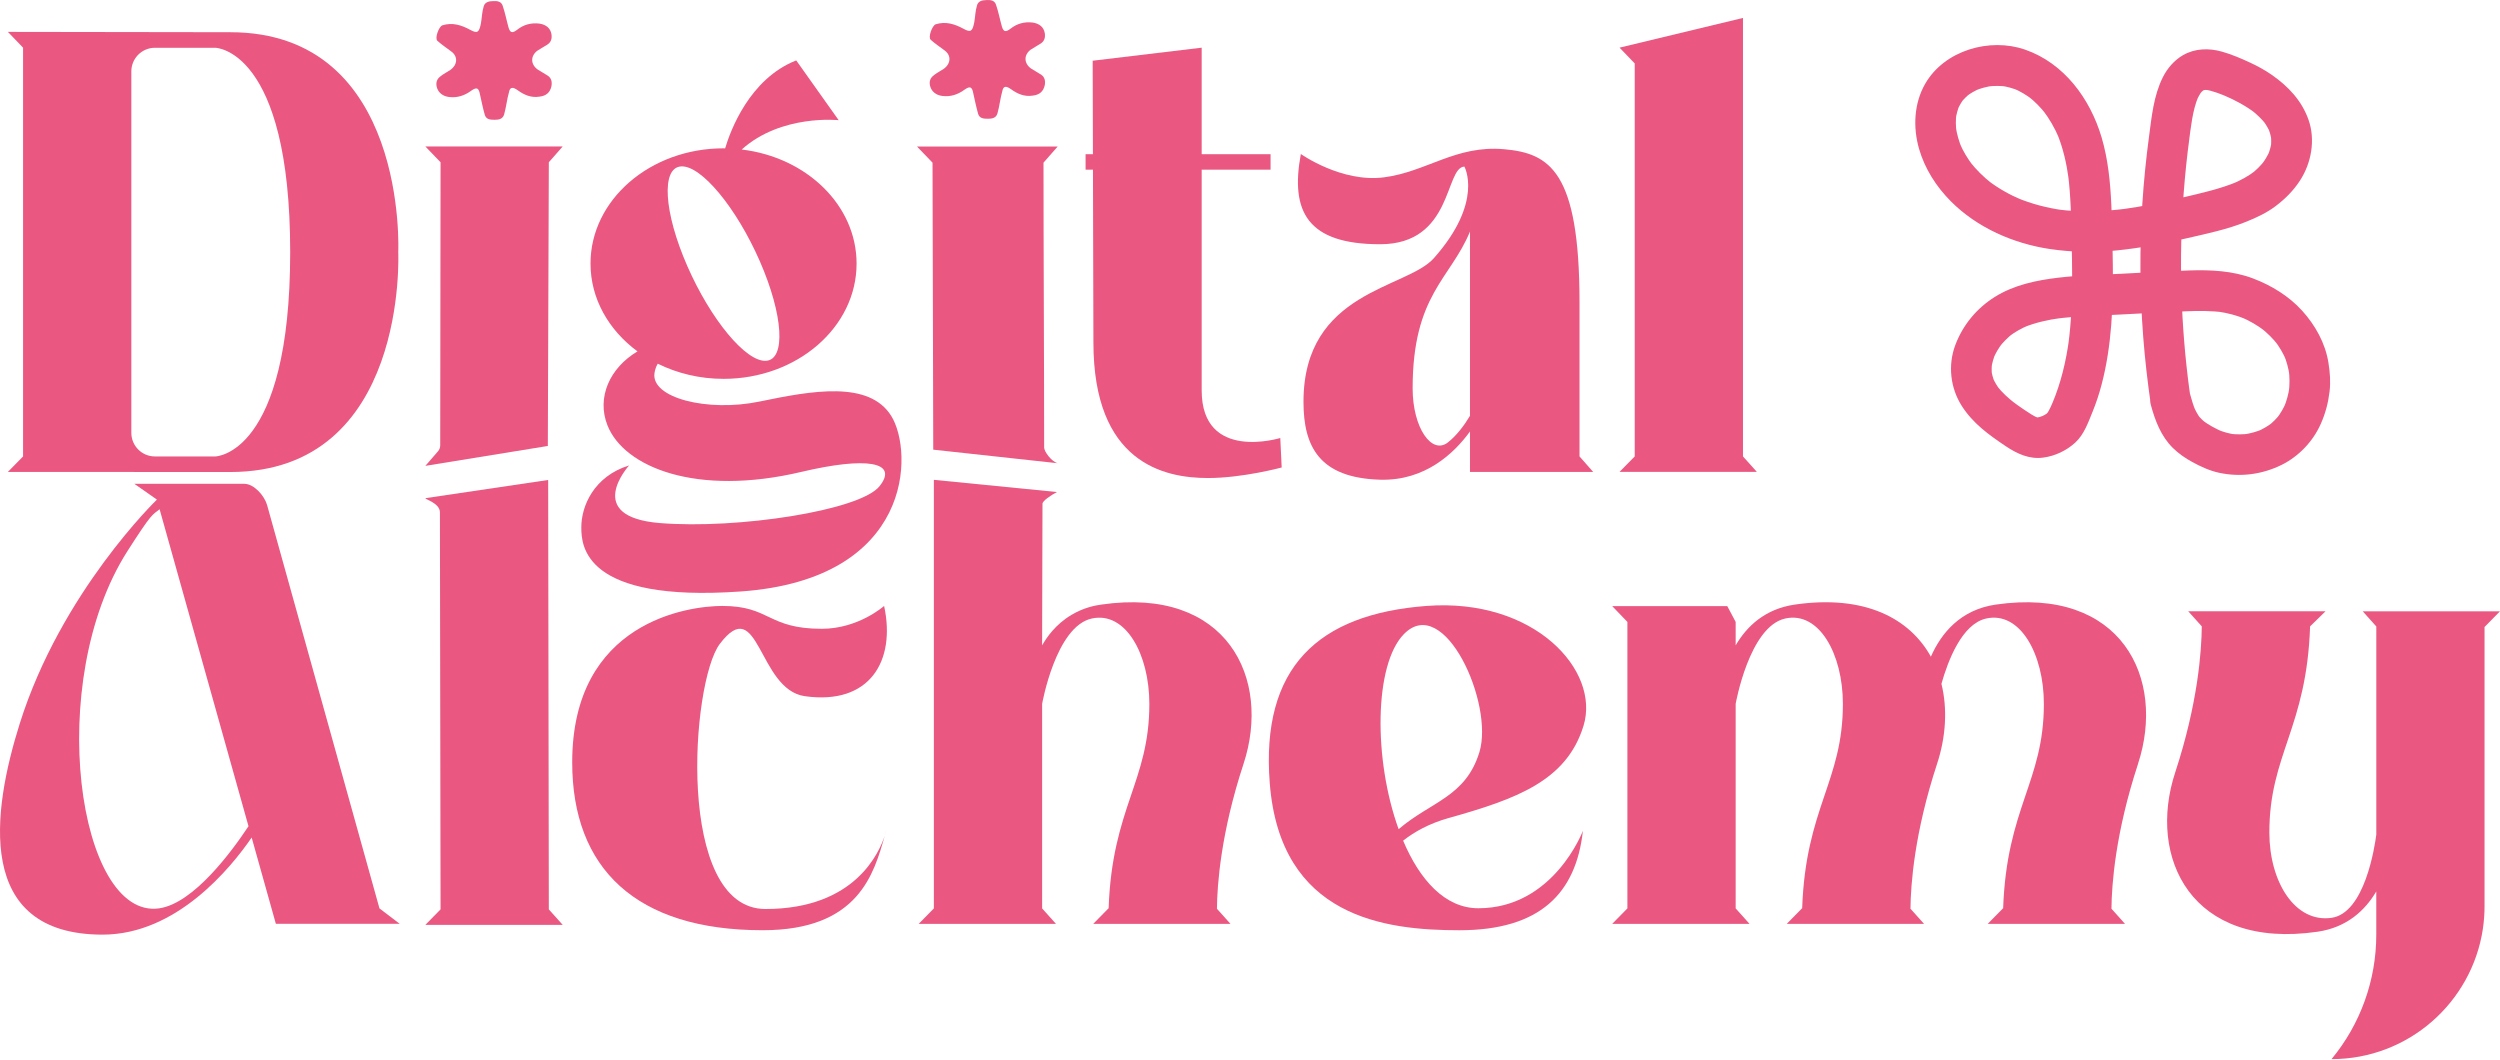
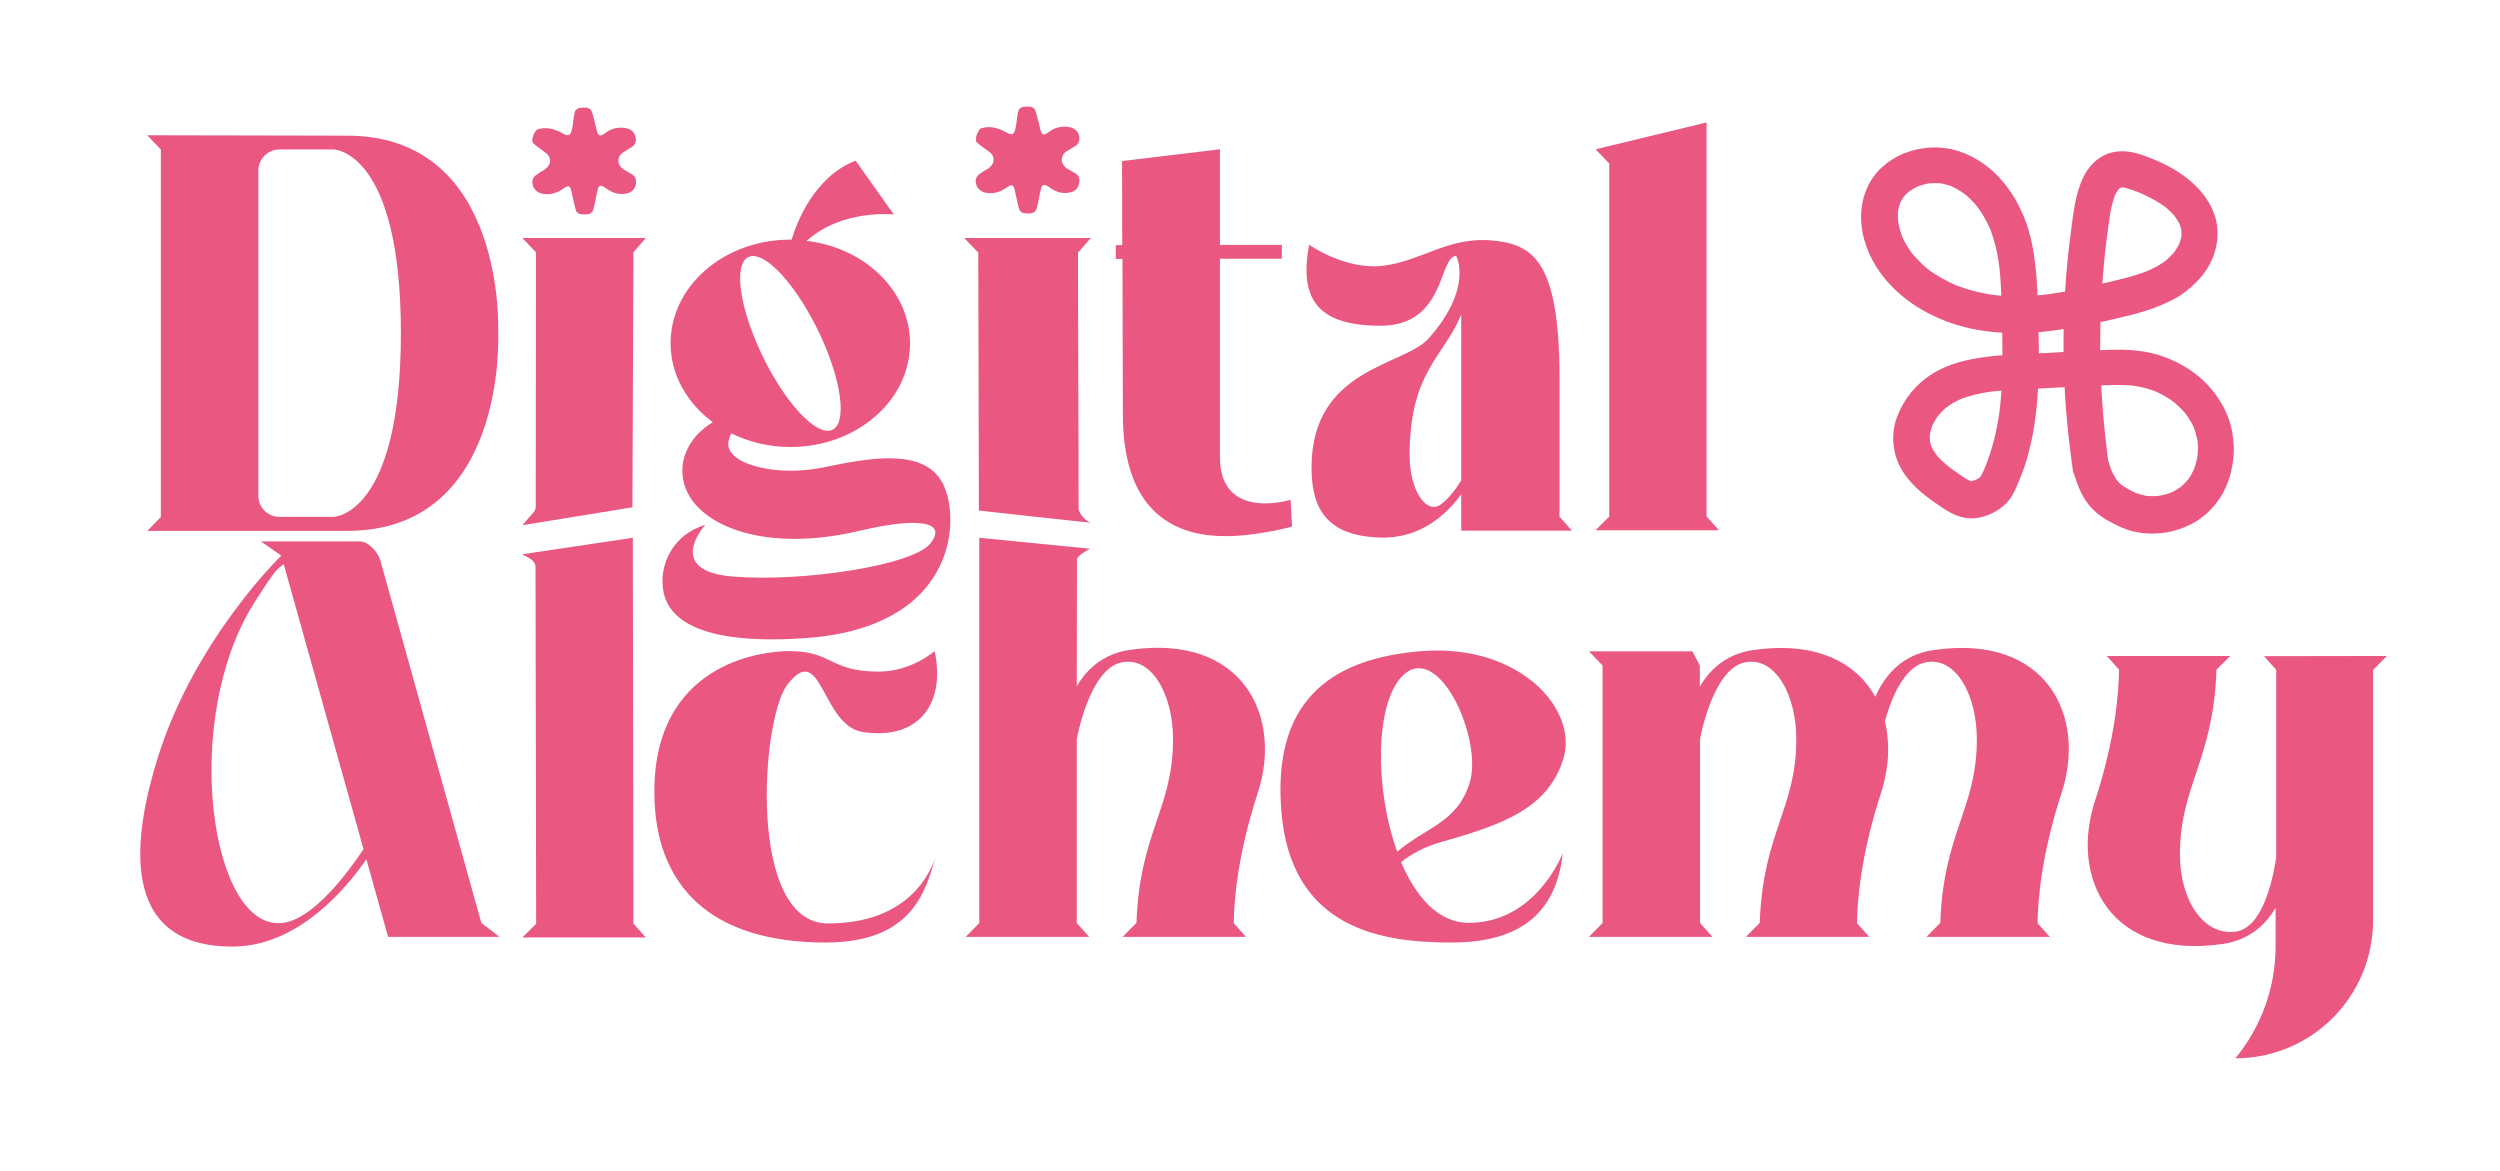
- <svg xmlns="http://www.w3.org/2000/svg" id="Layer_2" data-name="Layer 2" viewBox="0 0 1106.32 468.69">
-   <defs>
-     <style>
-       .cls-1 {
-         fill: #ea5781;
-       }
-     </style>
-   </defs>
-   <g id="Layer_1-2" data-name="Layer 1">
-     <path class="cls-1" d="m10.21,21.09l-6.72-6.98,98.38.15c78.91,0,74.37,97.31,74.37,97.31,0,0,4.55,97.31-74.37,97.31l-98.38-.05,6.72-6.84m118.21-90.42c0-89.96-33.13-90.43-33.13-90.43h-26.72c-5.77,0-10.45,4.68-10.45,10.45v159.95c0,5.77,4.67,10.45,10.44,10.45h26.73s33.13-.46,33.13-90.42Z" />
-     <path class="cls-1" d="m242.43,197.35l-54.19,8.8,5.57-6.42c.65-.74,1-1.69,1-2.68v-.57s.15-124.68.15-124.68l-6.72-6.98h60.76l-6.13,6.98" />
-     <path class="cls-1" d="m327.71,261.75c-69.41,4.87-70.42-20.31-70.46-28.29-.05-9.56,5.64-22.71,21.14-27.49,0,0-20.67,22.71,13.62,25.5,34.29,2.79,88.68-5.53,97.23-16.33s-5.88-13.11-34.64-6.31c-46.34,10.96-78.41-2.03-85.77-20.57-4.91-12.36,1.01-25.48,13.28-32.76-12.71-9.36-20.79-23.28-20.79-38.86,0-28.17,26.36-51,58.87-51,.23,0,.46.03.7.03,2.28-7.67,10.69-30.76,31.46-38.94l18.79,26.46s-25.35-2.78-42.93,12.98c28.71,3.4,50.85,24.67,50.85,50.48,0,28.17-26.36,51-58.87,51-10.6,0-20.52-2.46-29.12-6.71-.65,1.13-1.15,2.45-1.42,4-1.88,11.16,23.49,17.53,46.5,12.75,23.02-4.78,48.38-9.43,58.25,6.37,9.86,15.81,10,72.31-66.7,77.69Zm-23.59-144.08c10.38,23.76,25.99,42.56,34.86,42s7.66-20.28-2.72-44.04c-10.38-23.76-25.99-42.56-34.86-41.99-8.88.56-7.66,20.28,2.72,44.03Z" />
-     <path class="cls-1" d="m412.99,198.98l-.32-127-6.89-7.15h62.28l-6.28,7.15c0,42.28.28,83.78.28,126.06,0,1.77,3.22,6.22,6,6.95-16.26-1.72-38.81-4.28-55.07-6Z" />
-     <path class="cls-1" d="m567.18,206.87s-17.2,4.67-32.64,4.67c-19.59,0-50.67-6.81-50.67-60.01l-.2-76.46h-3.27v-6.84h3.25l-.11-41.36,48.24-5.77v47.13h30.48v6.84h-30.48v97.73c0,31.76,34.78,21.03,34.78,21.03l.62,13.04Z" />
-     <path class="cls-1" d="m704.99,208.84h-54.48v-17.9c-6.92,9.52-19.79,21.92-39.78,21.34-26.94-.79-33.9-14.72-33.9-34.46,0-49.16,45.6-49.94,57.69-63.56,22.24-25.05,13.5-40.55,13.5-40.55-8.7.45-5.04,34.37-37.28,34.37s-39.8-14.48-35.08-39.93c0,0,17.96,12.76,36.79,10.33s31.78-14.33,53.09-12.45c20.17,1.78,33.44,9.55,33.44,67.95v68l6.02,6.84h0Zm-54.48-24.83v-81.55c-8.62,20.97-25.38,28-25.38,69.41,0,17.54,8.52,29.53,15.62,23.9,3.94-3.12,7.21-7.52,9.76-11.76Z" />
-     <path class="cls-1" d="m723.41,201.98V28.07l-6.72-6.98,54.63-13.15v194.04l6.13,6.84h-60.76l6.72-6.84Z" />
-     <path class="cls-1" d="m176.9,408.82h-54.82l-10.71-38.19c-9.21,13.42-33.19,42.97-65.99,42.97-56.73,0-48.85-54.57-36.64-93.4,18.32-58.25,60.7-99.11,60.7-99.11l-9.97-6.98h48.68c4.28,0,8.91,5.31,10.06,9.44l49.71,178.44,8.99,6.84Zm-66.93-43.19l-39.34-140.28c-3.3,2.63-3.33,1.48-14.22,18.51-37.03,57.95-21.84,163.23,14.01,158.11,15.32-2.18,32.28-25.36,39.55-36.35Z" />
-     <path class="cls-1" d="m194.96,402.43c0-9.89-.21-142.62-.28-175.66,0-4.09-6.43-5.7-6.44-6.31l54.34-8.06.29,190.03,6.13,6.84h-60.76l6.72-6.84Z" />
-     <path class="cls-1" d="m391.6,369.6c-4.82,16.83-11.45,42.05-54.12,42.05-56.06,0-84.26-27.35-84.26-74.31,0-62.27,51.47-69.19,66.41-69.19,21.29,0,19.93,10.11,44.04,10.11,16.26,0,27.57-10.11,27.57-10.11,5.26,24.24-6.27,44-35.08,39.93-20.78-2.93-20.26-46.12-37.64-23.11-12.74,16.87-19.73,117.29,20.22,117.29s50.47-25.36,52.87-32.66Zm.56-1.95s-.16.73-.56,1.95c.19-.66.38-1.32.56-1.95Z" />
-     <path class="cls-1" d="m461.18,285.58c1.89-3.35,5.84-9.25,13-13.49,5.48-3.25,10.43-4.15,13.15-4.54,55.74-8.09,75.38,32.7,62.96,70.5-10.04,30.56-11.66,53.43-11.76,64.1l5.99,6.69h-60.74l6.72-6.84h.1c1.55-44.62,18.02-56.14,18.02-90.51,0-21.97-10.49-41.11-25.53-37.77-15.91,3.54-21.92,37.77-21.92,37.77v90.51l6.13,6.84h-60.76l6.72-6.84v-189.66c16.03,1.61,38.44,3.79,54.47,5.4-2.66,1.39-6.39,3.9-6.4,5.19-.06,21.51-.11,41.14-.17,62.65Z" />
-     <path class="cls-1" d="m641.05,362c-8.58,2.42-15.15,6.09-20.13,10.01,7.29,17.26,18.48,29.92,33.29,29.92,33.35,0,46.27-34.27,46.27-34.27-3.05,27.72-19.03,44-54.68,44-32.84,0-79.27-5.61-83.9-65.13-3.98-51.22,21.39-74.71,69.26-78.38,47.88-3.66,77.07,28.56,69.6,52.99s-29.64,32.41-59.71,40.87Zm13.62-29.12c6.58-21.4-15.5-70.46-33.35-52.33-13.28,13.49-13.56,55.54-2.39,86.39,14.27-12.24,29.64-14.21,35.74-34.06Z" />
-     <path class="cls-1" d="m946.14,338.04c-10.04,30.56-11.66,53.43-11.76,64.1l5.99,6.69h-60.74l6.72-6.84h.1c1.55-44.62,18.02-56.14,18.02-90.51,0-21.97-10.49-41.11-25.53-37.77-10.67,2.37-16.87,18.5-19.8,28.9,2.71,10.99,2.03,23.36-1.94,35.43-10.04,30.56-11.66,53.43-11.76,64.1l5.99,6.69h-60.74l6.72-6.84h.1c1.55-44.62,18.02-56.14,18.02-90.51,0-21.97-10.49-41.11-25.53-37.77-15.91,3.54-21.92,37.77-21.92,37.77v90.51l6.13,6.84h-60.76l6.72-6.84v-126.78l-6.72-6.98h50.92l3.71,6.98v10.38c4.92-8.43,12.97-16.12,26.15-18.04,31.07-4.51,50.9,6.17,60.24,23.05,4.5-10.2,12.93-20.76,28.69-23.05,55.74-8.09,75.38,32.7,62.96,70.5Z" />
-     <path class="cls-1" d="m413.26,33.28c1.4-1.09,2.95-1.86,4.35-2.8,3.26-2.33,3.42-6.06.31-8.23-2.02-1.55-4.19-2.95-6.06-4.66-1.24-1.09.62-6.21,2.17-6.83,4.5-1.4,8.39-.16,12.43,2.02,3.11,1.71,3.88,1.09,4.66-2.8.47-2.64.47-5.13,1.24-7.61.47-1.86,2.33-2.33,4.04-2.33,2.02-.16,3.73.16,4.35,2.02,1.09,3.11,1.71,6.52,2.64,9.79.78,2.49,1.86,2.33,3.88.78,2.8-2.17,6.06-3.11,9.79-2.64,2.95.47,4.82,2.02,5.28,4.66.31,2.02-.16,3.57-1.86,4.66-1.4.93-2.95,1.71-4.35,2.64-3.11,2.33-3.11,6.06.16,8.39,1.4.93,2.95,1.71,4.35,2.64,1.71,1.09,2.02,2.8,1.71,4.66-.62,2.95-2.49,4.35-5.28,4.66-3.73.62-6.83-.78-9.63-2.8-2.17-1.55-3.42-1.55-3.88.78-.93,3.26-1.24,6.68-2.17,9.94-.62,2.02-2.33,2.33-4.19,2.33-2.02,0-3.73-.16-4.35-2.17-.93-3.26-1.55-6.52-2.33-9.94-.62-2.33-1.71-2.17-3.88-.62-2.8,2.02-6.06,3.11-9.63,2.64-2.64-.31-4.82-1.86-5.44-4.5-.47-2.02.16-3.57,1.71-4.66Z" />
-     <path class="cls-1" d="m194.95,33.74c1.4-1.09,2.95-1.86,4.35-2.8,3.26-2.33,3.42-6.06.31-8.23-2.02-1.55-4.19-2.95-6.06-4.66-1.24-1.09.62-6.21,2.17-6.83,4.5-1.4,8.39-.16,12.43,2.02,3.11,1.71,3.88,1.09,4.66-2.8.47-2.64.47-5.13,1.24-7.61.47-1.86,2.33-2.33,4.04-2.33,2.02-.16,3.73.16,4.35,2.02,1.09,3.11,1.71,6.52,2.64,9.79.78,2.49,1.86,2.33,3.88.78,2.8-2.17,6.06-3.11,9.79-2.64,2.95.47,4.82,2.02,5.28,4.66.31,2.02-.16,3.57-1.86,4.66-1.4.93-2.95,1.71-4.35,2.64-3.11,2.33-3.11,6.06.16,8.39,1.4.93,2.95,1.71,4.35,2.64,1.71,1.09,2.02,2.8,1.71,4.66-.62,2.95-2.49,4.35-5.28,4.66-3.73.62-6.83-.78-9.63-2.8-2.17-1.55-3.42-1.55-3.88.78-.93,3.26-1.24,6.68-2.17,9.94-.62,2.02-2.33,2.33-4.19,2.33-2.02,0-3.73-.16-4.35-2.17-.93-3.26-1.55-6.52-2.33-9.94-.62-2.33-1.71-2.17-3.88-.62-2.8,2.02-6.06,3.11-9.63,2.64-2.64-.31-4.82-1.86-5.44-4.5-.47-2.02.16-3.57,1.71-4.66Z" />
-     <path class="cls-1" d="m969.14,174.4c-.18-1.28-.36-2.57-.54-3.86l.32,2.39c-3.89-28.95-4.77-58.29-2.59-87.42.62-8.25,1.48-16.48,2.59-24.69l-.32,2.39c.93-6.87,1.56-14.1,4.25-20.57l-.91,2.15c.72-1.68,1.58-3.27,2.68-4.73l-1.41,1.82c.69-.88,1.45-1.67,2.32-2.38l-1.82,1.41c.8-.61,1.65-1.12,2.57-1.52l-2.15.91c.83-.33,1.66-.56,2.54-.71l-2.39.32c1.22-.16,2.41-.14,3.63.01l-2.39-.32c3.74.56,7.35,2.06,10.81,3.52l-2.15-.91c4.93,2.1,9.69,4.64,13.95,7.91l-1.82-1.41c2.42,1.89,4.64,4,6.53,6.43l-1.41-1.82c1.25,1.66,2.32,3.43,3.15,5.34l-.91-2.15c.77,1.83,1.29,3.73,1.56,5.7l-.32-2.39c.22,1.83.22,3.65-.02,5.48l.32-2.39c-.29,2-.84,3.92-1.6,5.79l.91-2.15c-.96,2.24-2.2,4.31-3.67,6.24l1.41-1.82c-1.75,2.25-3.76,4.25-6,6.01l1.82-1.41c-3.15,2.42-6.65,4.29-10.29,5.83l2.15-.91c-7.68,3.19-15.89,4.98-23.96,6.89-8.78,2.09-17.62,3.97-26.57,5.18l2.39-.32c-10.34,1.37-20.86,1.82-31.23.45l2.39.32c-7.05-.97-13.97-2.78-20.55-5.52l2.15.91c-5.32-2.25-10.37-5.1-14.95-8.63l1.82,1.41c-3.64-2.84-6.92-6.07-9.76-9.71l1.41,1.82c-2.32-3.02-4.29-6.27-5.8-9.77l.91,2.15c-1.31-3.11-2.24-6.34-2.71-9.67l.32,2.39c-.34-2.62-.38-5.24-.06-7.87l-.32,2.39c.31-2.21.87-4.35,1.72-6.41l-.91,2.15c.79-1.83,1.78-3.53,3-5.11l-1.41,1.82c1.22-1.54,2.62-2.9,4.16-4.11l-1.82,1.41c1.84-1.4,3.83-2.54,5.95-3.45l-2.15.91c2.58-1.08,5.27-1.79,8.04-2.16l-2.39.32c2.8-.35,5.61-.34,8.4.02l-2.39-.32c2.61.37,5.13,1.07,7.57,2.07l-2.15-.91c2.97,1.26,5.73,2.9,8.29,4.86l-1.82-1.41c2.95,2.3,5.56,4.97,7.87,7.92l-1.41-1.82c2.93,3.8,5.31,7.97,7.19,12.38l-.91-2.15c2.71,6.49,4.26,13.38,5.2,20.33l-.32-2.39c1.33,10.13,1.4,20.39,1.64,30.59.23,9.65.36,19.31-.08,28.95-.25,5.41-.7,10.81-1.41,16.18l.32-2.39c-1.32,9.69-3.58,19.26-7.39,28.29l.91-2.15c-1.03,2.41-2.04,5.05-3.58,7.18l1.41-1.82c-.66.85-1.42,1.57-2.26,2.23l1.82-1.41c-1.2.88-2.49,1.58-3.86,2.16l2.15-.91c-1.36.54-2.75.98-4.19,1.24l2.39-.32c-.84.11-1.65.1-2.49,0l2.39.32c-.98-.16-1.91-.44-2.83-.8l2.15.91c-2.35-1-4.45-2.44-6.56-3.86-1.91-1.3-3.8-2.62-5.63-4.03l1.82,1.41c-3-2.33-5.84-4.87-8.18-7.87l1.41,1.82c-1.35-1.78-2.49-3.67-3.36-5.73l.91,2.15c-.69-1.71-1.17-3.46-1.42-5.29l.32,2.39c-.23-1.88-.21-3.76.04-5.64l-.32,2.39c.32-2.25.95-4.41,1.83-6.51l-.91,2.15c1.03-2.36,2.34-4.55,3.9-6.6l-1.41,1.82c1.83-2.36,3.93-4.46,6.29-6.29l-1.82,1.41c2.64-2.01,5.52-3.58,8.57-4.87l-2.15.91c5.19-2.14,10.67-3.35,16.22-4.1l-2.39.32c9.27-1.22,18.68-1.39,28.01-1.86,9.99-.5,19.99-1.07,29.98-1.48,5.54-.23,11.09-.26,16.6.47l-2.39-.32c4.26.6,8.4,1.71,12.37,3.37l-2.15-.91c3.67,1.57,7.12,3.56,10.3,5.98l-1.82-1.41c2.94,2.27,5.58,4.87,7.86,7.81l-1.41-1.82c1.95,2.55,3.58,5.31,4.86,8.25l-.91-2.15c1.21,2.89,2.03,5.9,2.47,9l-.32-2.39c.45,3.35.45,6.71.01,10.06l.32-2.39c-.43,3.08-1.24,6.08-2.43,8.95l.91-2.15c-1.08,2.51-2.44,4.87-4.11,7.04l1.41-1.82c-1.5,1.9-3.19,3.61-5.1,5.1l1.82-1.41c-2.06,1.57-4.29,2.86-6.66,3.89l2.15-.91c-2.62,1.1-5.35,1.84-8.16,2.25l2.39-.32c-2.82.37-5.64.39-8.46.05l2.39.32c-2.69-.36-5.3-1.06-7.8-2.1l2.15.91c-3.2-1.39-6.36-3.07-9.14-5.2l1.82,1.41c-1.43-1.12-2.73-2.37-3.85-3.8l1.41,1.82c-1.31-1.7-2.33-3.58-3.17-5.55l.91,2.15c-1.02-2.45-1.79-4.99-2.48-7.56-1.22-4.55-6.47-7.78-11.07-6.29s-7.59,6.2-6.29,11.07c1.87,6.95,4.51,13.91,9.74,19.07,2.52,2.48,5.53,4.55,8.62,6.24,3.72,2.03,7.67,3.85,11.83,4.75,9.41,2.03,18.99.77,27.61-3.45,7.62-3.73,14.04-10.49,17.44-18.25,2.05-4.66,3.24-9.13,3.85-14.18.52-4.31.19-8.53-.49-12.81-1.37-8.65-5.84-16.64-11.67-23.06s-13.55-11.15-21.73-14.25c-8.93-3.38-18.72-3.85-28.17-3.53-9.98.34-19.96.96-29.94,1.46-9.32.46-18.72.64-27.99,1.74-9.76,1.16-19.66,3.21-28.11,8.5-8.06,5.03-14.19,12.46-17.52,21.34s-2.18,18.92,2.8,26.8,12.12,12.94,19.47,17.89c5.02,3.37,10.48,5.93,16.67,5.09,5.22-.7,10.31-3.11,14.19-6.68s5.75-9.03,7.67-13.73c1.57-3.86,2.87-7.82,3.93-11.85,4.56-17.28,5.19-35.43,4.98-53.21-.1-8.81-.26-17.65-.66-26.45-.46-9.99-1.45-20.15-4.3-29.77-5.07-17.11-16.55-32.83-33.88-38.85-15.68-5.44-35.68.34-44.17,15.08-5.01,8.69-5.47,19.33-2.73,28.83,2.53,8.8,7.63,16.75,14.06,23.21,11.59,11.65,27.66,18.71,43.79,21.11,9.95,1.48,19.91,1.63,29.93.6,10.35-1.06,20.57-3,30.69-5.35,8.87-2.05,17.99-3.93,26.44-7.37,4.61-1.87,9.08-3.95,13.05-6.99,4.16-3.18,7.68-6.7,10.57-11.12,5.08-7.78,6.94-18.02,3.83-26.9-2.98-8.52-9.03-14.9-16.33-19.97-2.95-2.04-6.1-3.78-9.35-5.29-4.07-1.89-8.32-3.73-12.65-4.95-5.76-1.63-11.96-1.47-17.24,1.57-3.83,2.21-6.95,5.83-8.91,9.76-4.13,8.28-4.95,17.56-6.16,26.6-1.3,9.73-2.28,19.5-2.91,29.3-1.25,19.59-1.13,39.27.37,58.85.77,10.11,1.95,20.17,3.39,30.21.3,2.07,2.42,4.37,4.14,5.38,1.93,1.13,4.77,1.61,6.94.91s4.28-2.05,5.38-4.14l.91-2.15c.43-1.6.43-3.19,0-4.79h0Z" />
-     <path class="cls-1" d="m1106.32,270.51l-6.73,6.84-.11.11v123.51c0,3.46-.26,6.84-.75,10.15-4.92,32.58-33.03,57.57-66.96,57.57,12.81-15.48,19.8-34.95,19.8-55.05v-19.15c-4.93,8.35-12.96,15.94-26.03,17.83-55.74,8.09-75.38-32.7-62.95-70.5,10.11-30.76,11.67-53.94,11.76-64.64l-6-6.68h60.76l-6.83,6.68c-1.5,44.89-18.03,56.76-18.03,91.21,0,21.97,11.43,40.12,27.56,37.77,14.64-2.13,19.08-31.43,19.77-36.83v-92.1l-6.01-6.71h60.76Z" />
-   </g>
+ <svg xmlns="http://www.w3.org/2000/svg" version="1.1" id="Layer_2_00000131328650412467594210000014162208483192650389_" x="0px" y="0px" viewBox="0 0 1231 576.5" style="enable-background:new 0 0 1231 576.5;" xml:space="preserve">
+   <style type="text/css">
+ 	.st0{fill:#EA5781;}
+ </style>
+   <path class="st0" d="M79.2,73.6l-6.7-7l98.4,0.2c78.9,0,74.4,97.3,74.4,97.3s4.6,97.3-74.4,97.3l-98.4,0l6.7-6.8 M197.4,164  c0-90-33.1-90.4-33.1-90.4h-26.7c-5.8,0-10.4,4.7-10.4,10.5v160c0,5.8,4.7,10.4,10.4,10.4h26.7C164.3,254.5,197.4,254,197.4,164z" />
+   <path class="st0" d="M311.4,249.8l-54.2,8.8l5.6-6.4c0.6-0.7,1-1.7,1-2.7v-0.6l0.1-124.7l-6.7-7H318l-6.1,7" />
+   <path class="st0" d="M396.7,314.2c-69.4,4.9-70.4-20.3-70.5-28.3c0-9.6,5.6-22.7,21.1-27.5c0,0-20.7,22.7,13.6,25.5  c34.3,2.8,88.7-5.5,97.2-16.3c8.6-10.8-5.9-13.1-34.6-6.3c-46.3,11-78.4-2-85.8-20.6c-4.9-12.4,1-25.5,13.3-32.8  c-12.7-9.4-20.8-23.3-20.8-38.9c0-28.2,26.4-51,58.9-51c0.2,0,0.5,0,0.7,0c2.3-7.7,10.7-30.8,31.5-38.9l18.8,26.5  c0,0-25.4-2.8-42.9,13c28.7,3.4,50.9,24.7,50.9,50.5c0,28.2-26.4,51-58.9,51c-10.6,0-20.5-2.5-29.1-6.7c-0.6,1.1-1.1,2.4-1.4,4  c-1.9,11.2,23.5,17.5,46.5,12.8c23-4.8,48.4-9.4,58.2,6.4C473.3,252.3,473.4,308.8,396.7,314.2L396.7,314.2z M373.1,170.1  c10.4,23.8,26,42.6,34.9,42s7.7-20.3-2.7-44s-26-42.6-34.9-42C361.5,126.7,362.7,146.4,373.1,170.1L373.1,170.1z" />
+   <path class="st0" d="M482,251.4l-0.3-127l-6.9-7.2h62.3l-6.3,7.2c0,42.3,0.3,83.8,0.3,126.1c0,1.8,3.2,6.2,6,6.9  C520.8,255.7,498.2,253.2,482,251.4L482,251.4z" />
+   <path class="st0" d="M636.2,259.3c0,0-17.2,4.7-32.6,4.7c-19.6,0-50.7-6.8-50.7-60l-0.2-76.5h-3.3v-6.8h3.2l-0.1-41.4l48.2-5.8v47.1  h30.5v6.8h-30.5v97.7c0,31.8,34.8,21,34.8,21L636.2,259.3L636.2,259.3z" />
+   <path class="st0" d="M774,261.3h-54.5v-17.9c-6.9,9.5-19.8,21.9-39.8,21.3c-26.9-0.8-33.9-14.7-33.9-34.5  c0-49.2,45.6-49.9,57.7-63.6c22.2-25.1,13.5-40.6,13.5-40.6c-8.7,0.4-5,34.4-37.3,34.4s-39.8-14.5-35.1-39.9c0,0,18,12.8,36.8,10.3  c18.8-2.4,31.8-14.3,53.1-12.4c20.2,1.8,33.4,9.6,33.4,68v68L774,261.3L774,261.3L774,261.3z M719.5,236.5v-81.6  c-8.6,21-25.4,28-25.4,69.4c0,17.5,8.5,29.5,15.6,23.9C713.7,245.1,717,240.7,719.5,236.5z" />
+   <path class="st0" d="M792.4,254.4V80.5l-6.7-7l54.6-13.2v194l6.1,6.8h-60.8L792.4,254.4z" />
+   <path class="st0" d="M245.9,461.3h-54.8l-10.7-38.2c-9.2,13.4-33.2,43-66,43c-56.7,0-48.8-54.6-36.6-93.4  c18.3-58.2,60.7-99.1,60.7-99.1l-10-7h48.7c4.3,0,8.9,5.3,10.1,9.4l49.7,178.4L245.9,461.3L245.9,461.3z M179,418.1l-39.3-140.3  c-3.3,2.6-3.3,1.5-14.2,18.5c-37,57.9-21.8,163.2,14,158.1C154.7,452.3,171.7,429.1,179,418.1L179,418.1z" />
+   <path class="st0" d="M264,454.9c0-9.9-0.2-142.6-0.3-175.7c0-4.1-6.4-5.7-6.4-6.3l54.3-8.1l0.3,190l6.1,6.8h-60.8L264,454.9z" />
+   <path class="st0" d="M460.6,422.1c-4.8,16.8-11.5,42-54.1,42c-56.1,0-84.3-27.4-84.3-74.3c0-62.3,51.5-69.2,66.4-69.2  c21.3,0,19.9,10.1,44,10.1c16.3,0,27.6-10.1,27.6-10.1c5.3,24.2-6.3,44-35.1,39.9c-20.8-2.9-20.3-46.1-37.6-23.1  c-12.7,16.9-19.7,117.3,20.2,117.3S458.2,429.4,460.6,422.1L460.6,422.1z M461.2,420.1c0,0-0.2,0.7-0.6,2  C460.8,421.4,461,420.7,461.2,420.1z" />
+   <path class="st0" d="M530.2,338c1.9-3.4,5.8-9.2,13-13.5c5.5-3.2,10.4-4.1,13.1-4.5c55.7-8.1,75.4,32.7,63,70.5  c-10,30.6-11.7,53.4-11.8,64.1l6,6.7h-60.7l6.7-6.8h0.1c1.5-44.6,18-56.1,18-90.5c0-22-10.5-41.1-25.5-37.8  c-15.9,3.5-21.9,37.8-21.9,37.8v90.5l6.1,6.8h-60.8l6.7-6.8V264.8c16,1.6,38.4,3.8,54.5,5.4c-2.7,1.4-6.4,3.9-6.4,5.2  C530.3,296.9,530.2,316.5,530.2,338L530.2,338z" />
+   <path class="st0" d="M710,414.5c-8.6,2.4-15.2,6.1-20.1,10c7.3,17.3,18.5,29.9,33.3,29.9c33.3,0,46.3-34.3,46.3-34.3  c-3,27.7-19,44-54.7,44c-32.8,0-79.3-5.6-83.9-65.1c-4-51.2,21.4-74.7,69.3-78.4c47.9-3.7,77.1,28.6,69.6,53S740.1,406,710,414.5  L710,414.5z M723.7,385.3c6.6-21.4-15.5-70.5-33.3-52.3c-13.3,13.5-13.6,55.5-2.4,86.4C702.2,407.2,717.6,405.2,723.7,385.3z" />
+   <path class="st0" d="M1015.1,390.5c-10,30.6-11.7,53.4-11.8,64.1l6,6.7h-60.7l6.7-6.8h0.1c1.5-44.6,18-56.1,18-90.5  c0-22-10.5-41.1-25.5-37.8c-10.7,2.4-16.9,18.5-19.8,28.9c2.7,11,2,23.4-1.9,35.4c-10,30.6-11.7,53.4-11.8,64.1l6,6.7h-60.7l6.7-6.8  h0.1c1.5-44.6,18-56.1,18-90.5c0-22-10.5-41.1-25.5-37.8c-15.9,3.5-21.9,37.8-21.9,37.8v90.5l6.1,6.8h-60.8l6.7-6.8V327.7l-6.7-7  h50.9l3.7,7v10.4c4.9-8.4,13-16.1,26.2-18c31.1-4.5,50.9,6.2,60.2,23c4.5-10.2,12.9-20.8,28.7-23  C1007.9,311.9,1027.5,352.7,1015.1,390.5L1015.1,390.5z" />
+   <path class="st0" d="M482.3,85.7c1.4-1.1,3-1.9,4.4-2.8c3.3-2.3,3.4-6.1,0.3-8.2c-2-1.5-4.2-2.9-6.1-4.7c-1.2-1.1,0.6-6.2,2.2-6.8  c4.5-1.4,8.4-0.2,12.4,2c3.1,1.7,3.9,1.1,4.7-2.8c0.5-2.6,0.5-5.1,1.2-7.6c0.5-1.9,2.3-2.3,4-2.3c2-0.2,3.7,0.2,4.4,2  c1.1,3.1,1.7,6.5,2.6,9.8c0.8,2.5,1.9,2.3,3.9,0.8c2.8-2.2,6.1-3.1,9.8-2.6c3,0.5,4.8,2,5.3,4.7c0.3,2-0.2,3.6-1.9,4.7  c-1.4,0.9-3,1.7-4.4,2.6c-3.1,2.3-3.1,6.1,0.2,8.4c1.4,0.9,3,1.7,4.4,2.6c1.7,1.1,2,2.8,1.7,4.7c-0.6,3-2.5,4.3-5.3,4.7  c-3.7,0.6-6.8-0.8-9.6-2.8c-2.2-1.5-3.4-1.5-3.9,0.8c-0.9,3.3-1.2,6.7-2.2,9.9c-0.6,2-2.3,2.3-4.2,2.3c-2,0-3.7-0.2-4.4-2.2  c-0.9-3.3-1.5-6.5-2.3-9.9c-0.6-2.3-1.7-2.2-3.9-0.6c-2.8,2-6.1,3.1-9.6,2.6c-2.6-0.3-4.8-1.9-5.4-4.5  C480.1,88.4,480.7,86.9,482.3,85.7L482.3,85.7z" />
+   <path class="st0" d="M264,86.2c1.4-1.1,2.9-1.9,4.3-2.8c3.3-2.3,3.4-6.1,0.3-8.2c-2-1.6-4.2-3-6.1-4.7c-1.2-1.1,0.6-6.2,2.2-6.8  c4.5-1.4,8.4-0.2,12.4,2c3.1,1.7,3.9,1.1,4.7-2.8c0.5-2.6,0.5-5.1,1.2-7.6c0.5-1.9,2.3-2.3,4-2.3c2-0.2,3.7,0.2,4.4,2  c1.1,3.1,1.7,6.5,2.6,9.8c0.8,2.5,1.9,2.3,3.9,0.8c2.8-2.2,6.1-3.1,9.8-2.6c3,0.5,4.8,2,5.3,4.7c0.3,2-0.2,3.6-1.9,4.7  c-1.4,0.9-2.9,1.7-4.3,2.6c-3.1,2.3-3.1,6.1,0.2,8.4c1.4,0.9,3,1.7,4.4,2.6c1.7,1.1,2,2.8,1.7,4.7c-0.6,2.9-2.5,4.3-5.3,4.7  c-3.7,0.6-6.8-0.8-9.6-2.8c-2.2-1.6-3.4-1.6-3.9,0.8c-0.9,3.3-1.2,6.7-2.2,9.9c-0.6,2-2.3,2.3-4.2,2.3c-2,0-3.7-0.2-4.4-2.2  c-0.9-3.3-1.5-6.5-2.3-9.9c-0.6-2.3-1.7-2.2-3.9-0.6c-2.8,2-6.1,3.1-9.6,2.6c-2.6-0.3-4.8-1.9-5.4-4.5  C261.8,88.9,262.4,87.3,264,86.2L264,86.2z" />
+   <path class="st0" d="M1038.1,226.9c-0.2-1.3-0.4-2.6-0.5-3.9l0.3,2.4c-3.9-28.9-4.8-58.3-2.6-87.4c0.6-8.2,1.5-16.5,2.6-24.7  l-0.3,2.4c0.9-6.9,1.6-14.1,4.2-20.6l-0.9,2.2c0.7-1.7,1.6-3.3,2.7-4.7l-1.4,1.8c0.7-0.9,1.5-1.7,2.3-2.4l-1.8,1.4  c0.8-0.6,1.7-1.1,2.6-1.5l-2.1,0.9c0.8-0.3,1.7-0.6,2.5-0.7l-2.4,0.3c1.2-0.2,2.4-0.1,3.6,0l-2.4-0.3c3.7,0.6,7.3,2.1,10.8,3.5  l-2.2-0.9c4.9,2.1,9.7,4.6,14,7.9l-1.8-1.4c2.4,1.9,4.6,4,6.5,6.4l-1.4-1.8c1.2,1.7,2.3,3.4,3.2,5.3l-0.9-2.2  c0.8,1.8,1.3,3.7,1.6,5.7l-0.3-2.4c0.2,1.8,0.2,3.7,0,5.5l0.3-2.4c-0.3,2-0.8,3.9-1.6,5.8l0.9-2.2c-1,2.2-2.2,4.3-3.7,6.2l1.4-1.8  c-1.8,2.2-3.8,4.2-6,6l1.8-1.4c-3.2,2.4-6.7,4.3-10.3,5.8l2.2-0.9c-7.7,3.2-15.9,5-24,6.9c-8.8,2.1-17.6,4-26.6,5.2l2.4-0.3  c-10.3,1.4-20.9,1.8-31.2,0.4l2.4,0.3c-7-1-14-2.8-20.5-5.5l2.2,0.9c-5.3-2.2-10.4-5.1-15-8.6l1.8,1.4c-3.6-2.8-6.9-6.1-9.8-9.7  l1.4,1.8c-2.3-3-4.3-6.3-5.8-9.8l0.9,2.1c-1.3-3.1-2.2-6.3-2.7-9.7l0.3,2.4c-0.3-2.6-0.4-5.2-0.1-7.9l-0.3,2.4  c0.3-2.2,0.9-4.3,1.7-6.4l-0.9,2.2c0.8-1.8,1.8-3.5,3-5.1l-1.4,1.8c1.2-1.5,2.6-2.9,4.2-4.1l-1.8,1.4c1.8-1.4,3.8-2.5,6-3.5  l-2.2,0.9c2.6-1.1,5.3-1.8,8-2.2l-2.4,0.3c2.8-0.3,5.6-0.3,8.4,0l-2.4-0.3c2.6,0.4,5.1,1.1,7.6,2.1l-2.2-0.9c3,1.3,5.7,2.9,8.3,4.9  l-1.8-1.4c3,2.3,5.6,5,7.9,7.9l-1.4-1.8c2.9,3.8,5.3,8,7.2,12.4l-0.9-2.2c2.7,6.5,4.3,13.4,5.2,20.3l-0.3-2.4  c1.3,10.1,1.4,20.4,1.6,30.6c0.2,9.6,0.4,19.3-0.1,28.9c-0.2,5.4-0.7,10.8-1.4,16.2l0.3-2.4c-1.3,9.7-3.6,19.3-7.4,28.3l0.9-2.1  c-1,2.4-2,5.1-3.6,7.2l1.4-1.8c-0.7,0.9-1.4,1.6-2.3,2.2l1.8-1.4c-1.2,0.9-2.5,1.6-3.9,2.2l2.2-0.9c-1.4,0.5-2.8,1-4.2,1.2l2.4-0.3  c-0.8,0.1-1.7,0.1-2.5,0l2.4,0.3c-1-0.2-1.9-0.4-2.8-0.8l2.2,0.9c-2.3-1-4.5-2.4-6.6-3.9c-1.9-1.3-3.8-2.6-5.6-4l1.8,1.4  c-3-2.3-5.8-4.9-8.2-7.9l1.4,1.8c-1.3-1.8-2.5-3.7-3.4-5.7l0.9,2.1c-0.7-1.7-1.2-3.5-1.4-5.3l0.3,2.4c-0.2-1.9-0.2-3.8,0-5.6  l-0.3,2.4c0.3-2.2,1-4.4,1.8-6.5l-0.9,2.1c1-2.4,2.3-4.6,3.9-6.6l-1.4,1.8c1.8-2.4,3.9-4.5,6.3-6.3l-1.8,1.4c2.6-2,5.5-3.6,8.6-4.9  l-2.2,0.9c5.2-2.1,10.7-3.4,16.2-4.1l-2.4,0.3c9.3-1.2,18.7-1.4,28-1.9c10-0.5,20-1.1,30-1.5c5.5-0.2,11.1-0.3,16.6,0.5l-2.4-0.3  c4.3,0.6,8.4,1.7,12.4,3.4l-2.1-0.9c3.7,1.6,7.1,3.6,10.3,6l-1.8-1.4c2.9,2.3,5.6,4.9,7.9,7.8l-1.4-1.8c1.9,2.6,3.6,5.3,4.9,8.2  l-0.9-2.1c1.2,2.9,2,5.9,2.5,9l-0.3-2.4c0.5,3.4,0.5,6.7,0,10.1l0.3-2.4c-0.4,3.1-1.2,6.1-2.4,8.9l0.9-2.1c-1.1,2.5-2.4,4.9-4.1,7  l1.4-1.8c-1.5,1.9-3.2,3.6-5.1,5.1l1.8-1.4c-2.1,1.6-4.3,2.9-6.7,3.9l2.2-0.9c-2.6,1.1-5.3,1.8-8.2,2.2l2.4-0.3  c-2.8,0.4-5.6,0.4-8.5,0.1l2.4,0.3c-2.7-0.4-5.3-1.1-7.8-2.1l2.2,0.9c-3.2-1.4-6.4-3.1-9.1-5.2l1.8,1.4c-1.4-1.1-2.7-2.4-3.8-3.8  l1.4,1.8c-1.3-1.7-2.3-3.6-3.2-5.6l0.9,2.1C1039.6,231.9,1038.9,229.4,1038.1,226.9c-1.2-4.6-6.4-7.8-11-6.3  c-4.6,1.5-7.6,6.2-6.3,11.1c1.9,6.9,4.5,13.9,9.7,19.1c2.5,2.5,5.5,4.6,8.6,6.2c3.7,2,7.7,3.9,11.8,4.8c9.4,2,19,0.8,27.6-3.5  c7.6-3.7,14-10.5,17.4-18.2c2.1-4.7,3.2-9.1,3.8-14.2c0.5-4.3,0.2-8.5-0.5-12.8c-1.4-8.6-5.8-16.6-11.7-23.1  c-5.8-6.4-13.5-11.2-21.7-14.2c-8.9-3.4-18.7-3.9-28.2-3.5c-10,0.3-20,1-29.9,1.5c-9.3,0.5-18.7,0.6-28,1.7  c-9.8,1.2-19.7,3.2-28.1,8.5c-8.1,5-14.2,12.5-17.5,21.3s-2.2,18.9,2.8,26.8s12.1,12.9,19.5,17.9c5,3.4,10.5,5.9,16.7,5.1  c5.2-0.7,10.3-3.1,14.2-6.7s5.8-9,7.7-13.7c1.6-3.9,2.9-7.8,3.9-11.9c4.6-17.3,5.2-35.4,5-53.2c-0.1-8.8-0.3-17.6-0.7-26.4  c-0.5-10-1.5-20.2-4.3-29.8c-5.1-17.1-16.5-32.8-33.9-38.8c-15.7-5.4-35.7,0.3-44.2,15.1c-5,8.7-5.5,19.3-2.7,28.8  c2.5,8.8,7.6,16.8,14.1,23.2c11.6,11.6,27.7,18.7,43.8,21.1c10,1.5,19.9,1.6,29.9,0.6c10.3-1.1,20.6-3,30.7-5.3  c8.9-2.1,18-3.9,26.4-7.4c4.6-1.9,9.1-3.9,13-7c4.2-3.2,7.7-6.7,10.6-11.1c5.1-7.8,6.9-18,3.8-26.9c-3-8.5-9-14.9-16.3-20  c-2.9-2-6.1-3.8-9.3-5.3c-4.1-1.9-8.3-3.7-12.7-4.9c-5.8-1.6-12-1.5-17.2,1.6c-3.8,2.2-6.9,5.8-8.9,9.8c-4.1,8.3-5,17.6-6.2,26.6  c-1.3,9.7-2.3,19.5-2.9,29.3c-1.2,19.6-1.1,39.3,0.4,58.8c0.8,10.1,2,20.2,3.4,30.2c0.3,2.1,2.4,4.4,4.1,5.4  c1.9,1.1,4.8,1.6,6.9,0.9s4.3-2.1,5.4-4.1l0.9-2.1C1038.6,230,1038.6,228.4,1038.1,226.9L1038.1,226.9L1038.1,226.9z" />
+   <path class="st0" d="M1175.3,323l-6.7,6.8l-0.1,0.1v123.5c0,3.5-0.3,6.8-0.8,10.1c-4.9,32.6-33,57.6-67,57.6  c12.8-15.5,19.8-35,19.8-55.1V447c-4.9,8.4-13,15.9-26,17.8c-55.7,8.1-75.4-32.7-62.9-70.5c10.1-30.8,11.7-53.9,11.8-64.6l-6-6.7  h60.8l-6.8,6.7c-1.5,44.9-18,56.8-18,91.2c0,22,11.4,40.1,27.6,37.8c14.6-2.1,19.1-31.4,19.8-36.8v-92.1l-6-6.7L1175.3,323  L1175.3,323z" />
</svg>
